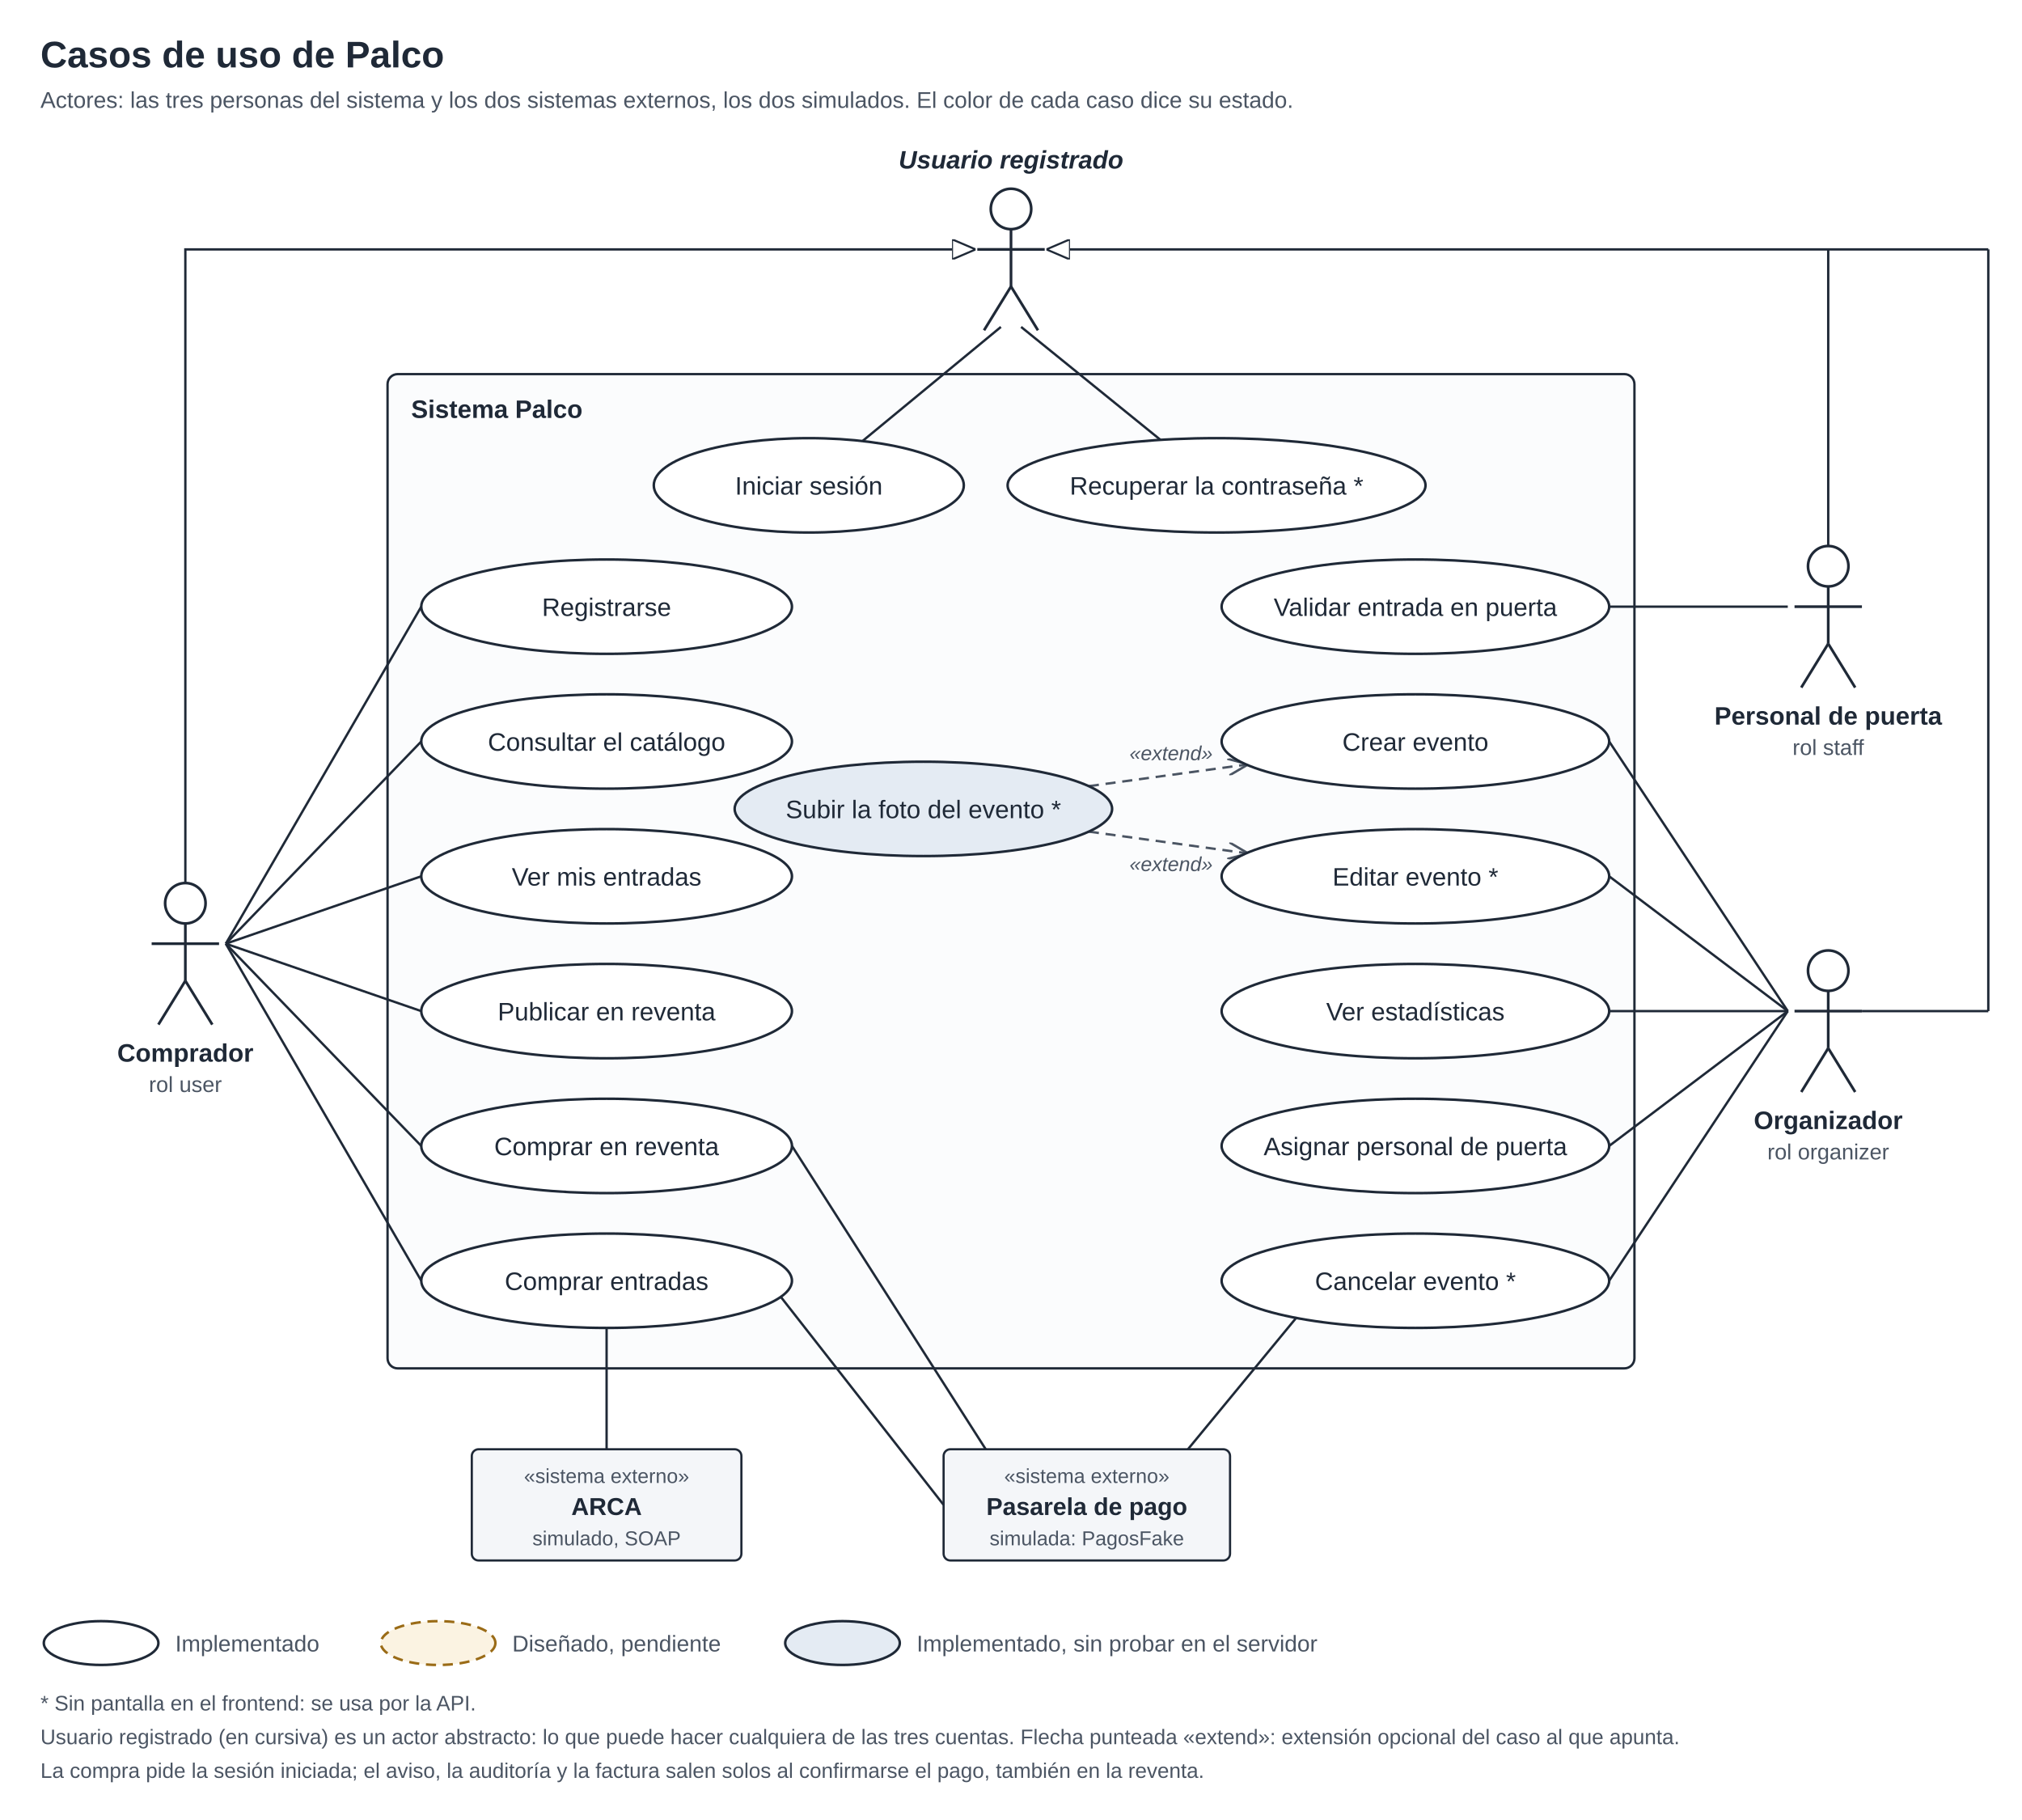
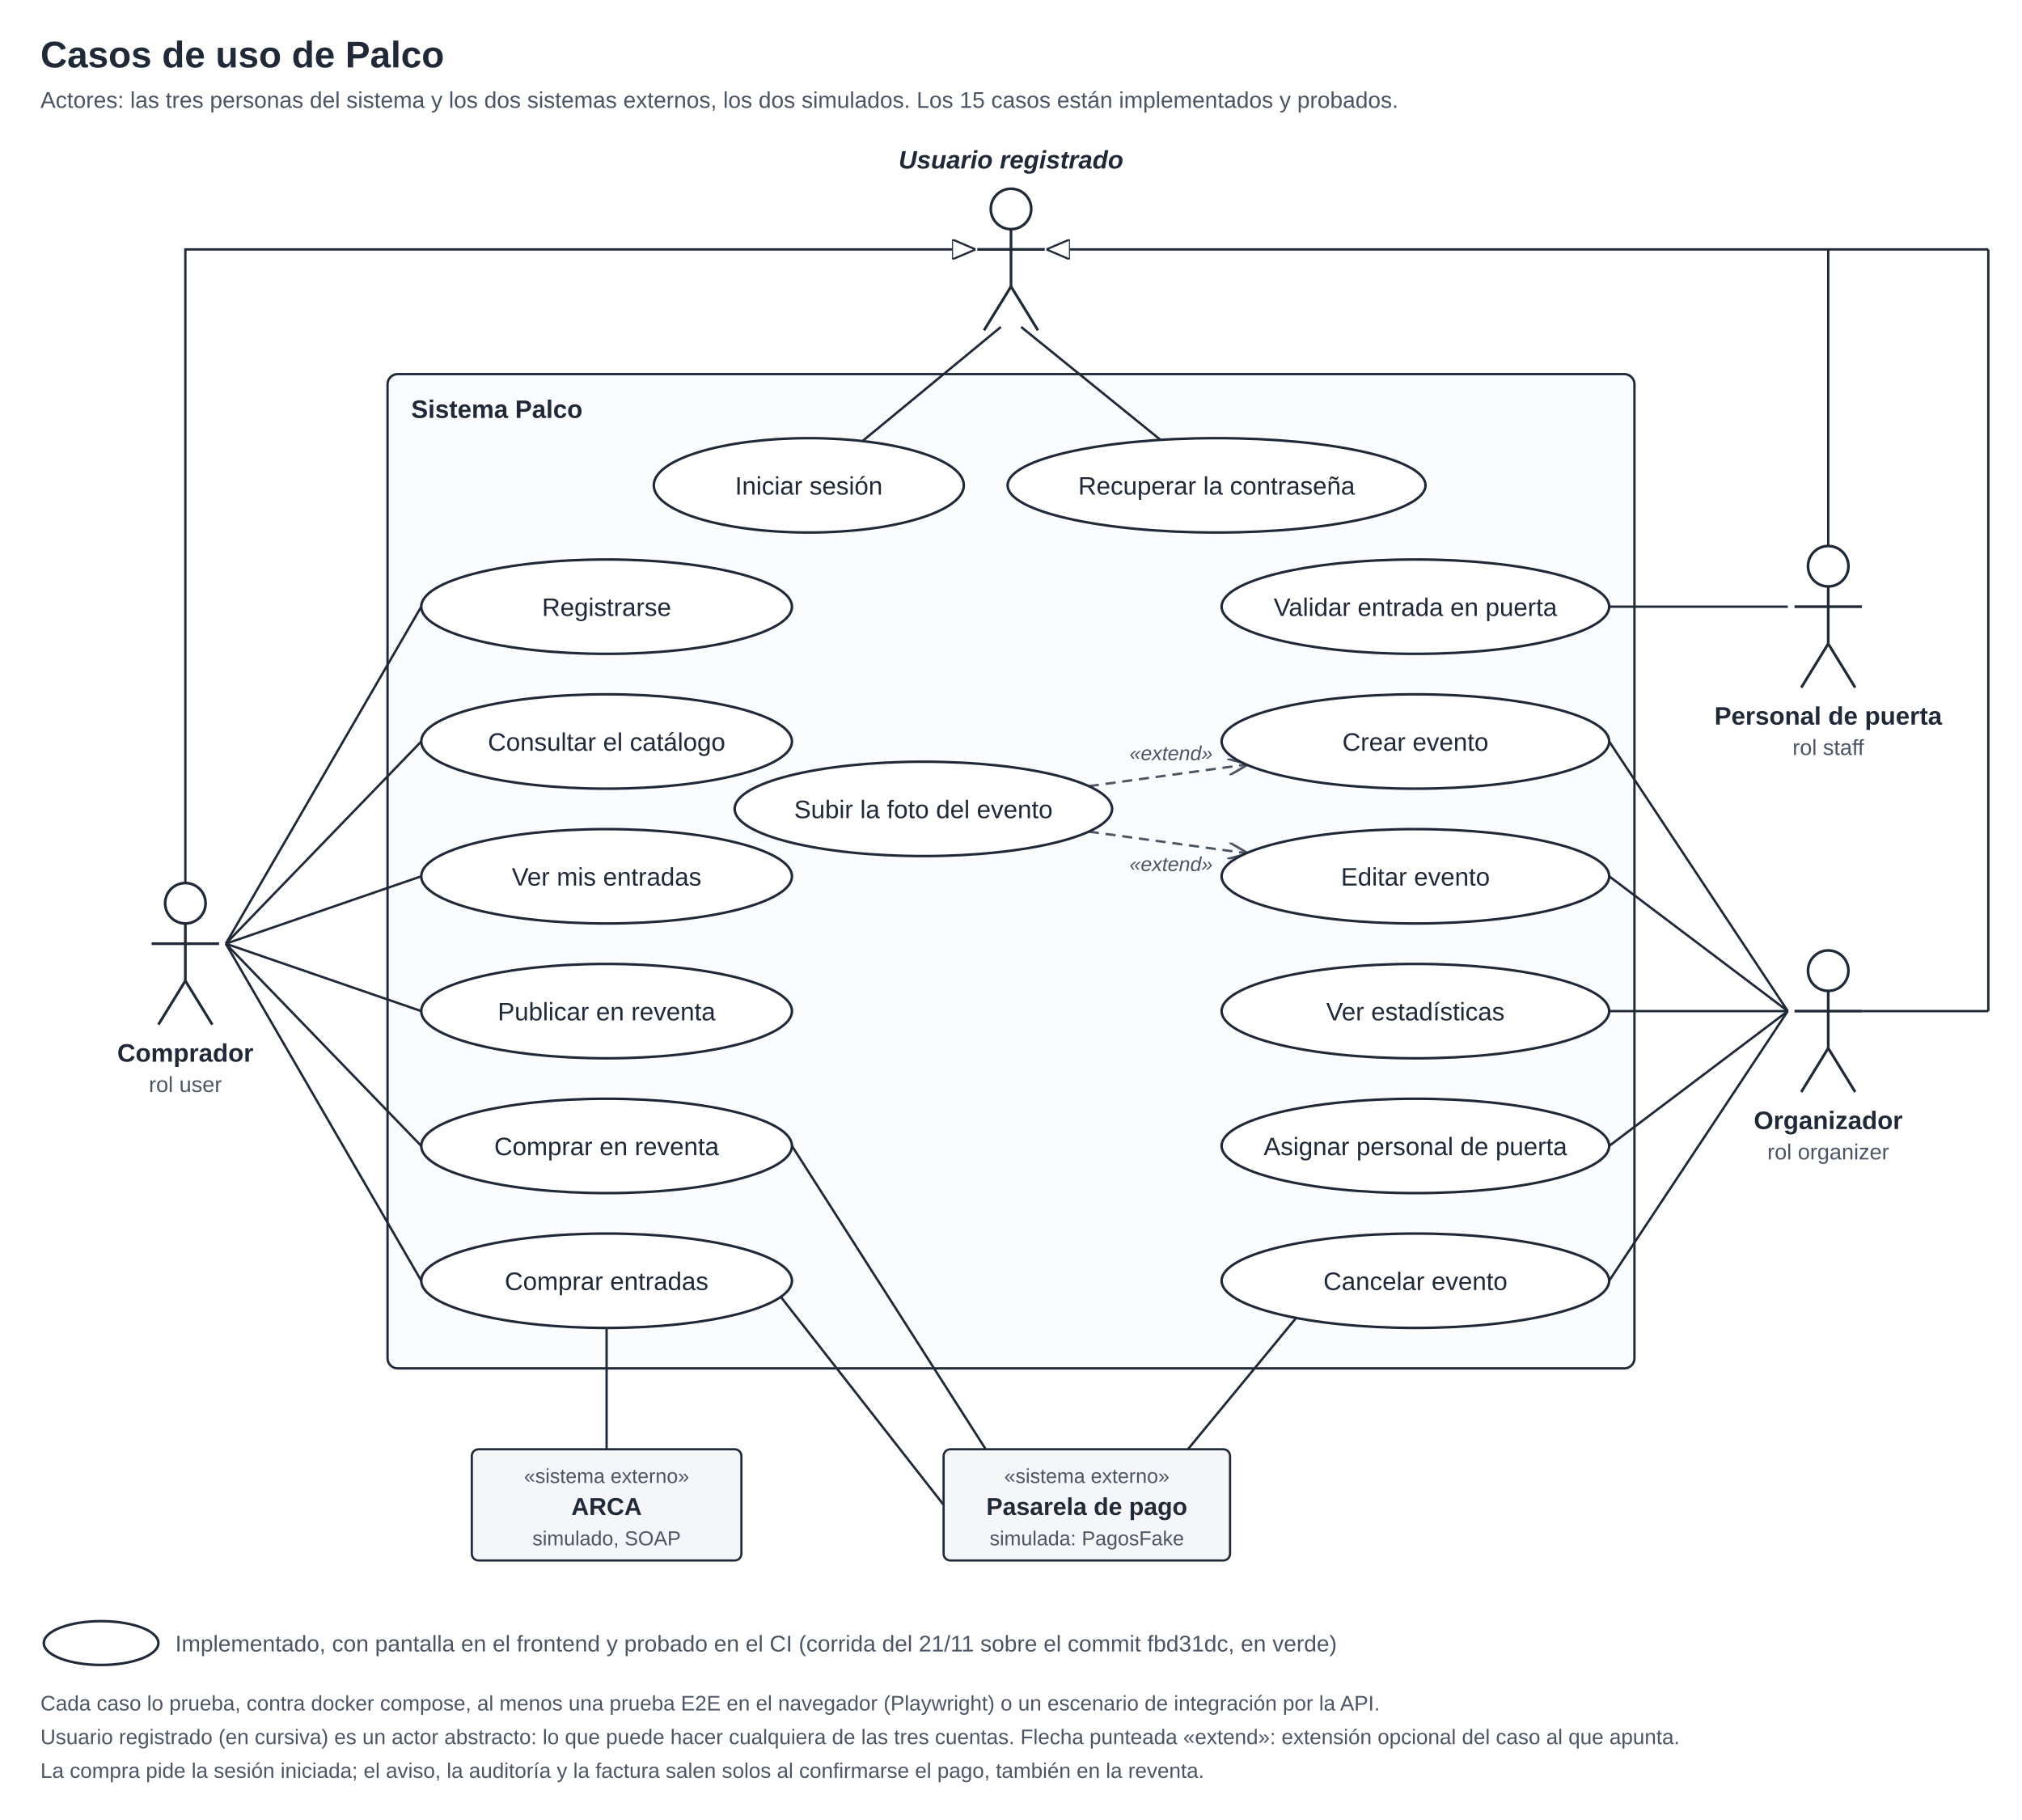
<svg xmlns="http://www.w3.org/2000/svg" width="1200" height="1080" viewBox="0 0 1200 1080" font-family="Arial, Helvetica, sans-serif">
  <defs>
    <marker id="abierto" viewBox="0 0 12 10" refX="11" refY="5" markerWidth="12" markerHeight="10" markerUnits="userSpaceOnUse" orient="auto">
      <path d="M0,0 L12,5 L0,10" fill="none" stroke="#4b5563" stroke-width="1.4" />
    </marker>
    <marker id="triangulo" viewBox="0 0 14 12" refX="13" refY="6" markerWidth="14" markerHeight="12" markerUnits="userSpaceOnUse" orient="auto">
      <path d="M0,0 L14,6 L0,12 z" fill="#ffffff" stroke="#1f2937" stroke-width="1.2" />
    </marker>
  </defs>
  <rect x="0" y="0" width="1200" height="1080" fill="#ffffff" />
  <text x="24" y="40" font-family="Arial, Helvetica, sans-serif" font-size="22" fill="#1f2937" text-anchor="start" font-weight="bold">Casos de uso de Palco</text>
-   <text x="24" y="64" font-family="Arial, Helvetica, sans-serif" font-size="13.5" fill="#4b5563" text-anchor="start">Actores: las tres personas del sistema y los dos sistemas externos, los dos simulados. El color de cada caso dice su estado.</text>
+   <text x="24" y="64" font-family="Arial, Helvetica, sans-serif" font-size="13.5" fill="#4b5563" text-anchor="start">Actores: las tres personas del sistema y los dos sistemas externos, los dos simulados. Los 15 casos están implementados y probados.</text>
  <rect x="230" y="222" width="740" height="590" rx="6" fill="#fbfcfd" stroke="#1f2937" stroke-width="1.4" />
  <text x="244" y="248" font-family="Arial, Helvetica, sans-serif" font-size="15" fill="#1f2937" text-anchor="start" font-weight="bold">Sistema Palco</text>
  <polyline points="110,524 110,148 578,148" fill="none" stroke="#1f2937" stroke-width="1.4" marker-end="url(#triangulo)" />
  <polyline points="1180,600 1105,600" fill="none" stroke="#1f2937" stroke-width="1.4" />
  <polyline points="1180,600 1180,148" fill="none" stroke="#1f2937" stroke-width="1.4" />
  <polyline points="1085,324 1085,148" fill="none" stroke="#1f2937" stroke-width="1.4" />
  <polyline points="1180,148 622,148" fill="none" stroke="#1f2937" stroke-width="1.4" marker-end="url(#triangulo)" />
  <line x1="594" y1="194" x2="511.9" y2="261.7" stroke="#1f2937" stroke-width="1.4" />
  <line x1="606" y1="194" x2="688.7" y2="261" stroke="#1f2937" stroke-width="1.4" />
  <line x1="134" y1="560" x2="250" y2="360" stroke="#1f2937" stroke-width="1.4" />
  <line x1="134" y1="560" x2="250" y2="440" stroke="#1f2937" stroke-width="1.4" />
  <line x1="134" y1="560" x2="250" y2="520" stroke="#1f2937" stroke-width="1.4" />
  <line x1="134" y1="560" x2="250" y2="600" stroke="#1f2937" stroke-width="1.4" />
  <line x1="134" y1="560" x2="250" y2="680" stroke="#1f2937" stroke-width="1.4" />
  <line x1="134" y1="560" x2="250" y2="760" stroke="#1f2937" stroke-width="1.4" />
  <line x1="1061" y1="360" x2="955" y2="360" stroke="#1f2937" stroke-width="1.4" />
  <line x1="1061" y1="600" x2="955" y2="440" stroke="#1f2937" stroke-width="1.4" />
  <line x1="1061" y1="600" x2="955" y2="520" stroke="#1f2937" stroke-width="1.4" />
  <line x1="1061" y1="600" x2="955" y2="600" stroke="#1f2937" stroke-width="1.4" />
  <line x1="1061" y1="600" x2="955" y2="680" stroke="#1f2937" stroke-width="1.4" />
  <line x1="1061" y1="600" x2="955" y2="760" stroke="#1f2937" stroke-width="1.4" />
  <line x1="360" y1="788" x2="360" y2="860" stroke="#1f2937" stroke-width="1.4" />
  <line x1="463.4" y1="769.6" x2="560" y2="893" stroke="#1f2937" stroke-width="1.4" />
  <line x1="470" y1="680" x2="585" y2="860" stroke="#1f2937" stroke-width="1.4" />
  <line x1="769.2" y1="782.1" x2="705" y2="860" stroke="#1f2937" stroke-width="1.4" />
  <line x1="646.2" y1="466.5" x2="739.8" y2="453.7" stroke="#4b5563" stroke-width="1.4" stroke-dasharray="6 4" marker-end="url(#abierto)" />
  <text x="695" y="451.1" font-family="Arial, Helvetica, sans-serif" font-size="12" fill="#4b5563" text-anchor="middle" font-style="italic">«extend»</text>
  <line x1="646.2" y1="493.5" x2="739.8" y2="506.3" stroke="#4b5563" stroke-width="1.4" stroke-dasharray="6 4" marker-end="url(#abierto)" />
  <text x="695" y="516.9" font-family="Arial, Helvetica, sans-serif" font-size="12" fill="#4b5563" text-anchor="middle" font-style="italic">«extend»</text>
  <ellipse cx="480" cy="288" rx="92" ry="28" fill="#ffffff" stroke="#1f2937" stroke-width="1.5" />
  <text x="480" y="293.5" font-family="Arial, Helvetica, sans-serif" font-size="15" fill="#1f2937" text-anchor="middle">Iniciar sesión</text>
  <ellipse cx="722" cy="288" rx="124" ry="28" fill="#ffffff" stroke="#1f2937" stroke-width="1.5" />
-   <text x="722" y="293.5" font-family="Arial, Helvetica, sans-serif" font-size="15" fill="#1f2937" text-anchor="middle">Recuperar la contraseña *</text>
+   <text x="722" y="293.5" font-family="Arial, Helvetica, sans-serif" font-size="15" fill="#1f2937" text-anchor="middle">Recuperar la contraseña</text>
  <ellipse cx="360" cy="360" rx="110" ry="28" fill="#ffffff" stroke="#1f2937" stroke-width="1.5" />
  <text x="360" y="365.5" font-family="Arial, Helvetica, sans-serif" font-size="15" fill="#1f2937" text-anchor="middle">Registrarse</text>
  <ellipse cx="360" cy="440" rx="110" ry="28" fill="#ffffff" stroke="#1f2937" stroke-width="1.5" />
  <text x="360" y="445.5" font-family="Arial, Helvetica, sans-serif" font-size="15" fill="#1f2937" text-anchor="middle">Consultar el catálogo</text>
  <ellipse cx="360" cy="520" rx="110" ry="28" fill="#ffffff" stroke="#1f2937" stroke-width="1.5" />
  <text x="360" y="525.5" font-family="Arial, Helvetica, sans-serif" font-size="15" fill="#1f2937" text-anchor="middle">Ver mis entradas</text>
  <ellipse cx="360" cy="600" rx="110" ry="28" fill="#ffffff" stroke="#1f2937" stroke-width="1.5" />
  <text x="360" y="605.5" font-family="Arial, Helvetica, sans-serif" font-size="15" fill="#1f2937" text-anchor="middle">Publicar en reventa</text>
  <ellipse cx="360" cy="680" rx="110" ry="28" fill="#ffffff" stroke="#1f2937" stroke-width="1.5" />
  <text x="360" y="685.5" font-family="Arial, Helvetica, sans-serif" font-size="15" fill="#1f2937" text-anchor="middle">Comprar en reventa</text>
  <ellipse cx="360" cy="760" rx="110" ry="28" fill="#ffffff" stroke="#1f2937" stroke-width="1.5" />
  <text x="360" y="765.5" font-family="Arial, Helvetica, sans-serif" font-size="15" fill="#1f2937" text-anchor="middle">Comprar entradas</text>
-   <ellipse cx="548" cy="480" rx="112" ry="28" fill="#e4ebf3" stroke="#1f2937" stroke-width="1.5" />
-   <text x="548" y="485.5" font-family="Arial, Helvetica, sans-serif" font-size="15" fill="#1f2937" text-anchor="middle">Subir la foto del evento *</text>
+   <ellipse cx="548" cy="480" rx="112" ry="28" fill="#ffffff" stroke="#1f2937" stroke-width="1.5" />
+   <text x="548" y="485.5" font-family="Arial, Helvetica, sans-serif" font-size="15" fill="#1f2937" text-anchor="middle">Subir la foto del evento</text>
  <ellipse cx="840" cy="360" rx="115" ry="28" fill="#ffffff" stroke="#1f2937" stroke-width="1.5" />
  <text x="840" y="365.5" font-family="Arial, Helvetica, sans-serif" font-size="15" fill="#1f2937" text-anchor="middle">Validar entrada en puerta</text>
  <ellipse cx="840" cy="440" rx="115" ry="28" fill="#ffffff" stroke="#1f2937" stroke-width="1.5" />
  <text x="840" y="445.5" font-family="Arial, Helvetica, sans-serif" font-size="15" fill="#1f2937" text-anchor="middle">Crear evento</text>
  <ellipse cx="840" cy="520" rx="115" ry="28" fill="#ffffff" stroke="#1f2937" stroke-width="1.5" />
-   <text x="840" y="525.5" font-family="Arial, Helvetica, sans-serif" font-size="15" fill="#1f2937" text-anchor="middle">Editar evento *</text>
+   <text x="840" y="525.5" font-family="Arial, Helvetica, sans-serif" font-size="15" fill="#1f2937" text-anchor="middle">Editar evento</text>
  <ellipse cx="840" cy="600" rx="115" ry="28" fill="#ffffff" stroke="#1f2937" stroke-width="1.5" />
  <text x="840" y="605.5" font-family="Arial, Helvetica, sans-serif" font-size="15" fill="#1f2937" text-anchor="middle">Ver estadísticas</text>
  <ellipse cx="840" cy="680" rx="115" ry="28" fill="#ffffff" stroke="#1f2937" stroke-width="1.5" />
  <text x="840" y="685.5" font-family="Arial, Helvetica, sans-serif" font-size="15" fill="#1f2937" text-anchor="middle">Asignar personal de puerta</text>
  <ellipse cx="840" cy="760" rx="115" ry="28" fill="#ffffff" stroke="#1f2937" stroke-width="1.5" />
-   <text x="840" y="765.5" font-family="Arial, Helvetica, sans-serif" font-size="15" fill="#1f2937" text-anchor="middle">Cancelar evento *</text>
+   <text x="840" y="765.5" font-family="Arial, Helvetica, sans-serif" font-size="15" fill="#1f2937" text-anchor="middle">Cancelar evento</text>
  <g>
    <circle cx="600" cy="124" r="12" fill="#ffffff" stroke="#1f2937" stroke-width="1.6" />
    <line x1="600" y1="136" x2="600" y2="170" stroke="#1f2937" stroke-width="1.6" />
    <line x1="580" y1="148" x2="620" y2="148" stroke="#1f2937" stroke-width="1.6" />
    <line x1="600" y1="170" x2="584" y2="196" stroke="#1f2937" stroke-width="1.6" />
    <line x1="600" y1="170" x2="616" y2="196" stroke="#1f2937" stroke-width="1.6" />
  </g>
  <text x="600" y="100" font-family="Arial, Helvetica, sans-serif" font-size="15" fill="#1f2937" text-anchor="middle" font-weight="bold" font-style="italic" stroke="#ffffff" stroke-width="4" stroke-linejoin="round" paint-order="stroke">Usuario registrado</text>
  <g>
    <circle cx="110" cy="536" r="12" fill="#ffffff" stroke="#1f2937" stroke-width="1.6" />
    <line x1="110" y1="548" x2="110" y2="582" stroke="#1f2937" stroke-width="1.6" />
    <line x1="90" y1="560" x2="130" y2="560" stroke="#1f2937" stroke-width="1.6" />
    <line x1="110" y1="582" x2="94" y2="608" stroke="#1f2937" stroke-width="1.6" />
    <line x1="110" y1="582" x2="126" y2="608" stroke="#1f2937" stroke-width="1.6" />
  </g>
  <text x="110" y="630" font-family="Arial, Helvetica, sans-serif" font-size="15" fill="#1f2937" text-anchor="middle" font-weight="bold" stroke="#ffffff" stroke-width="4" stroke-linejoin="round" paint-order="stroke">Comprador</text>
  <text x="110" y="648" font-family="Arial, Helvetica, sans-serif" font-size="13" fill="#4b5563" text-anchor="middle" stroke="#ffffff" stroke-width="4" stroke-linejoin="round" paint-order="stroke">rol user</text>
  <g>
    <circle cx="1085" cy="336" r="12" fill="#ffffff" stroke="#1f2937" stroke-width="1.6" />
    <line x1="1085" y1="348" x2="1085" y2="382" stroke="#1f2937" stroke-width="1.6" />
    <line x1="1065" y1="360" x2="1105" y2="360" stroke="#1f2937" stroke-width="1.6" />
    <line x1="1085" y1="382" x2="1069" y2="408" stroke="#1f2937" stroke-width="1.6" />
    <line x1="1085" y1="382" x2="1101" y2="408" stroke="#1f2937" stroke-width="1.6" />
  </g>
  <text x="1085" y="430" font-family="Arial, Helvetica, sans-serif" font-size="15" fill="#1f2937" text-anchor="middle" font-weight="bold" stroke="#ffffff" stroke-width="4" stroke-linejoin="round" paint-order="stroke">Personal de puerta</text>
  <text x="1085" y="448" font-family="Arial, Helvetica, sans-serif" font-size="13" fill="#4b5563" text-anchor="middle" stroke="#ffffff" stroke-width="4" stroke-linejoin="round" paint-order="stroke">rol staff</text>
  <g>
    <circle cx="1085" cy="576" r="12" fill="#ffffff" stroke="#1f2937" stroke-width="1.6" />
    <line x1="1085" y1="588" x2="1085" y2="622" stroke="#1f2937" stroke-width="1.6" />
    <line x1="1065" y1="600" x2="1105" y2="600" stroke="#1f2937" stroke-width="1.6" />
    <line x1="1085" y1="622" x2="1069" y2="648" stroke="#1f2937" stroke-width="1.6" />
    <line x1="1085" y1="622" x2="1101" y2="648" stroke="#1f2937" stroke-width="1.6" />
  </g>
  <text x="1085" y="670" font-family="Arial, Helvetica, sans-serif" font-size="15" fill="#1f2937" text-anchor="middle" font-weight="bold" stroke="#ffffff" stroke-width="4" stroke-linejoin="round" paint-order="stroke">Organizador</text>
  <text x="1085" y="688" font-family="Arial, Helvetica, sans-serif" font-size="13" fill="#4b5563" text-anchor="middle" stroke="#ffffff" stroke-width="4" stroke-linejoin="round" paint-order="stroke">rol organizer</text>
  <rect x="280" y="860" width="160" height="66" rx="4" fill="#f4f6f9" stroke="#1f2937" stroke-width="1.3" />
  <text x="360" y="880" font-family="Arial, Helvetica, sans-serif" font-size="12" fill="#4b5563" text-anchor="middle">«sistema externo»</text>
  <text x="360" y="899" font-family="Arial, Helvetica, sans-serif" font-size="14.5" fill="#1f2937" text-anchor="middle" font-weight="bold">ARCA</text>
  <text x="360" y="917" font-family="Arial, Helvetica, sans-serif" font-size="12" fill="#4b5563" text-anchor="middle">simulado, SOAP</text>
  <rect x="560" y="860" width="170" height="66" rx="4" fill="#f4f6f9" stroke="#1f2937" stroke-width="1.3" />
  <text x="645" y="880" font-family="Arial, Helvetica, sans-serif" font-size="12" fill="#4b5563" text-anchor="middle">«sistema externo»</text>
  <text x="645" y="899" font-family="Arial, Helvetica, sans-serif" font-size="14.5" fill="#1f2937" text-anchor="middle" font-weight="bold">Pasarela de pago</text>
  <text x="645" y="917" font-family="Arial, Helvetica, sans-serif" font-size="12" fill="#4b5563" text-anchor="middle">simulada: PagosFake</text>
  <ellipse cx="60" cy="975" rx="34" ry="13" fill="#ffffff" stroke="#1f2937" stroke-width="1.5" />
-   <text x="104" y="980" font-family="Arial, Helvetica, sans-serif" font-size="13.5" fill="#4b5563" text-anchor="start">Implementado</text>
-   <ellipse cx="260" cy="975" rx="34" ry="13" fill="#fbf3e2" stroke="#9a6b16" stroke-width="1.5" stroke-dasharray="6 4" />
-   <text x="304" y="980" font-family="Arial, Helvetica, sans-serif" font-size="13.5" fill="#4b5563" text-anchor="start">Diseñado, pendiente</text>
-   <ellipse cx="500" cy="975" rx="34" ry="13" fill="#e4ebf3" stroke="#1f2937" stroke-width="1.5" />
-   <text x="544" y="980" font-family="Arial, Helvetica, sans-serif" font-size="13.5" fill="#4b5563" text-anchor="start">Implementado, sin probar en el servidor</text>
-   <text x="24" y="1015" font-family="Arial, Helvetica, sans-serif" font-size="12.5" fill="#4b5563" text-anchor="start">* Sin pantalla en el frontend: se usa por la API.</text>
+   <text x="104" y="980" font-family="Arial, Helvetica, sans-serif" font-size="13.5" fill="#4b5563" text-anchor="start">Implementado, con pantalla en el frontend y probado en el CI (corrida del 21/11 sobre el commit fbd31dc, en verde)</text>
+   <text x="24" y="1015" font-family="Arial, Helvetica, sans-serif" font-size="12.5" fill="#4b5563" text-anchor="start">Cada caso lo prueba, contra docker compose, al menos una prueba E2E en el navegador (Playwright) o un escenario de integración por la API.</text>
  <text x="24" y="1035" font-family="Arial, Helvetica, sans-serif" font-size="12.5" fill="#4b5563" text-anchor="start">Usuario registrado (en cursiva) es un actor abstracto: lo que puede hacer cualquiera de las tres cuentas. Flecha punteada «extend»: extensión opcional del caso al que apunta.</text>
  <text x="24" y="1055" font-family="Arial, Helvetica, sans-serif" font-size="12.5" fill="#4b5563" text-anchor="start">La compra pide la sesión iniciada; el aviso, la auditoría y la factura salen solos al confirmarse el pago, también en la reventa.</text>
</svg>
